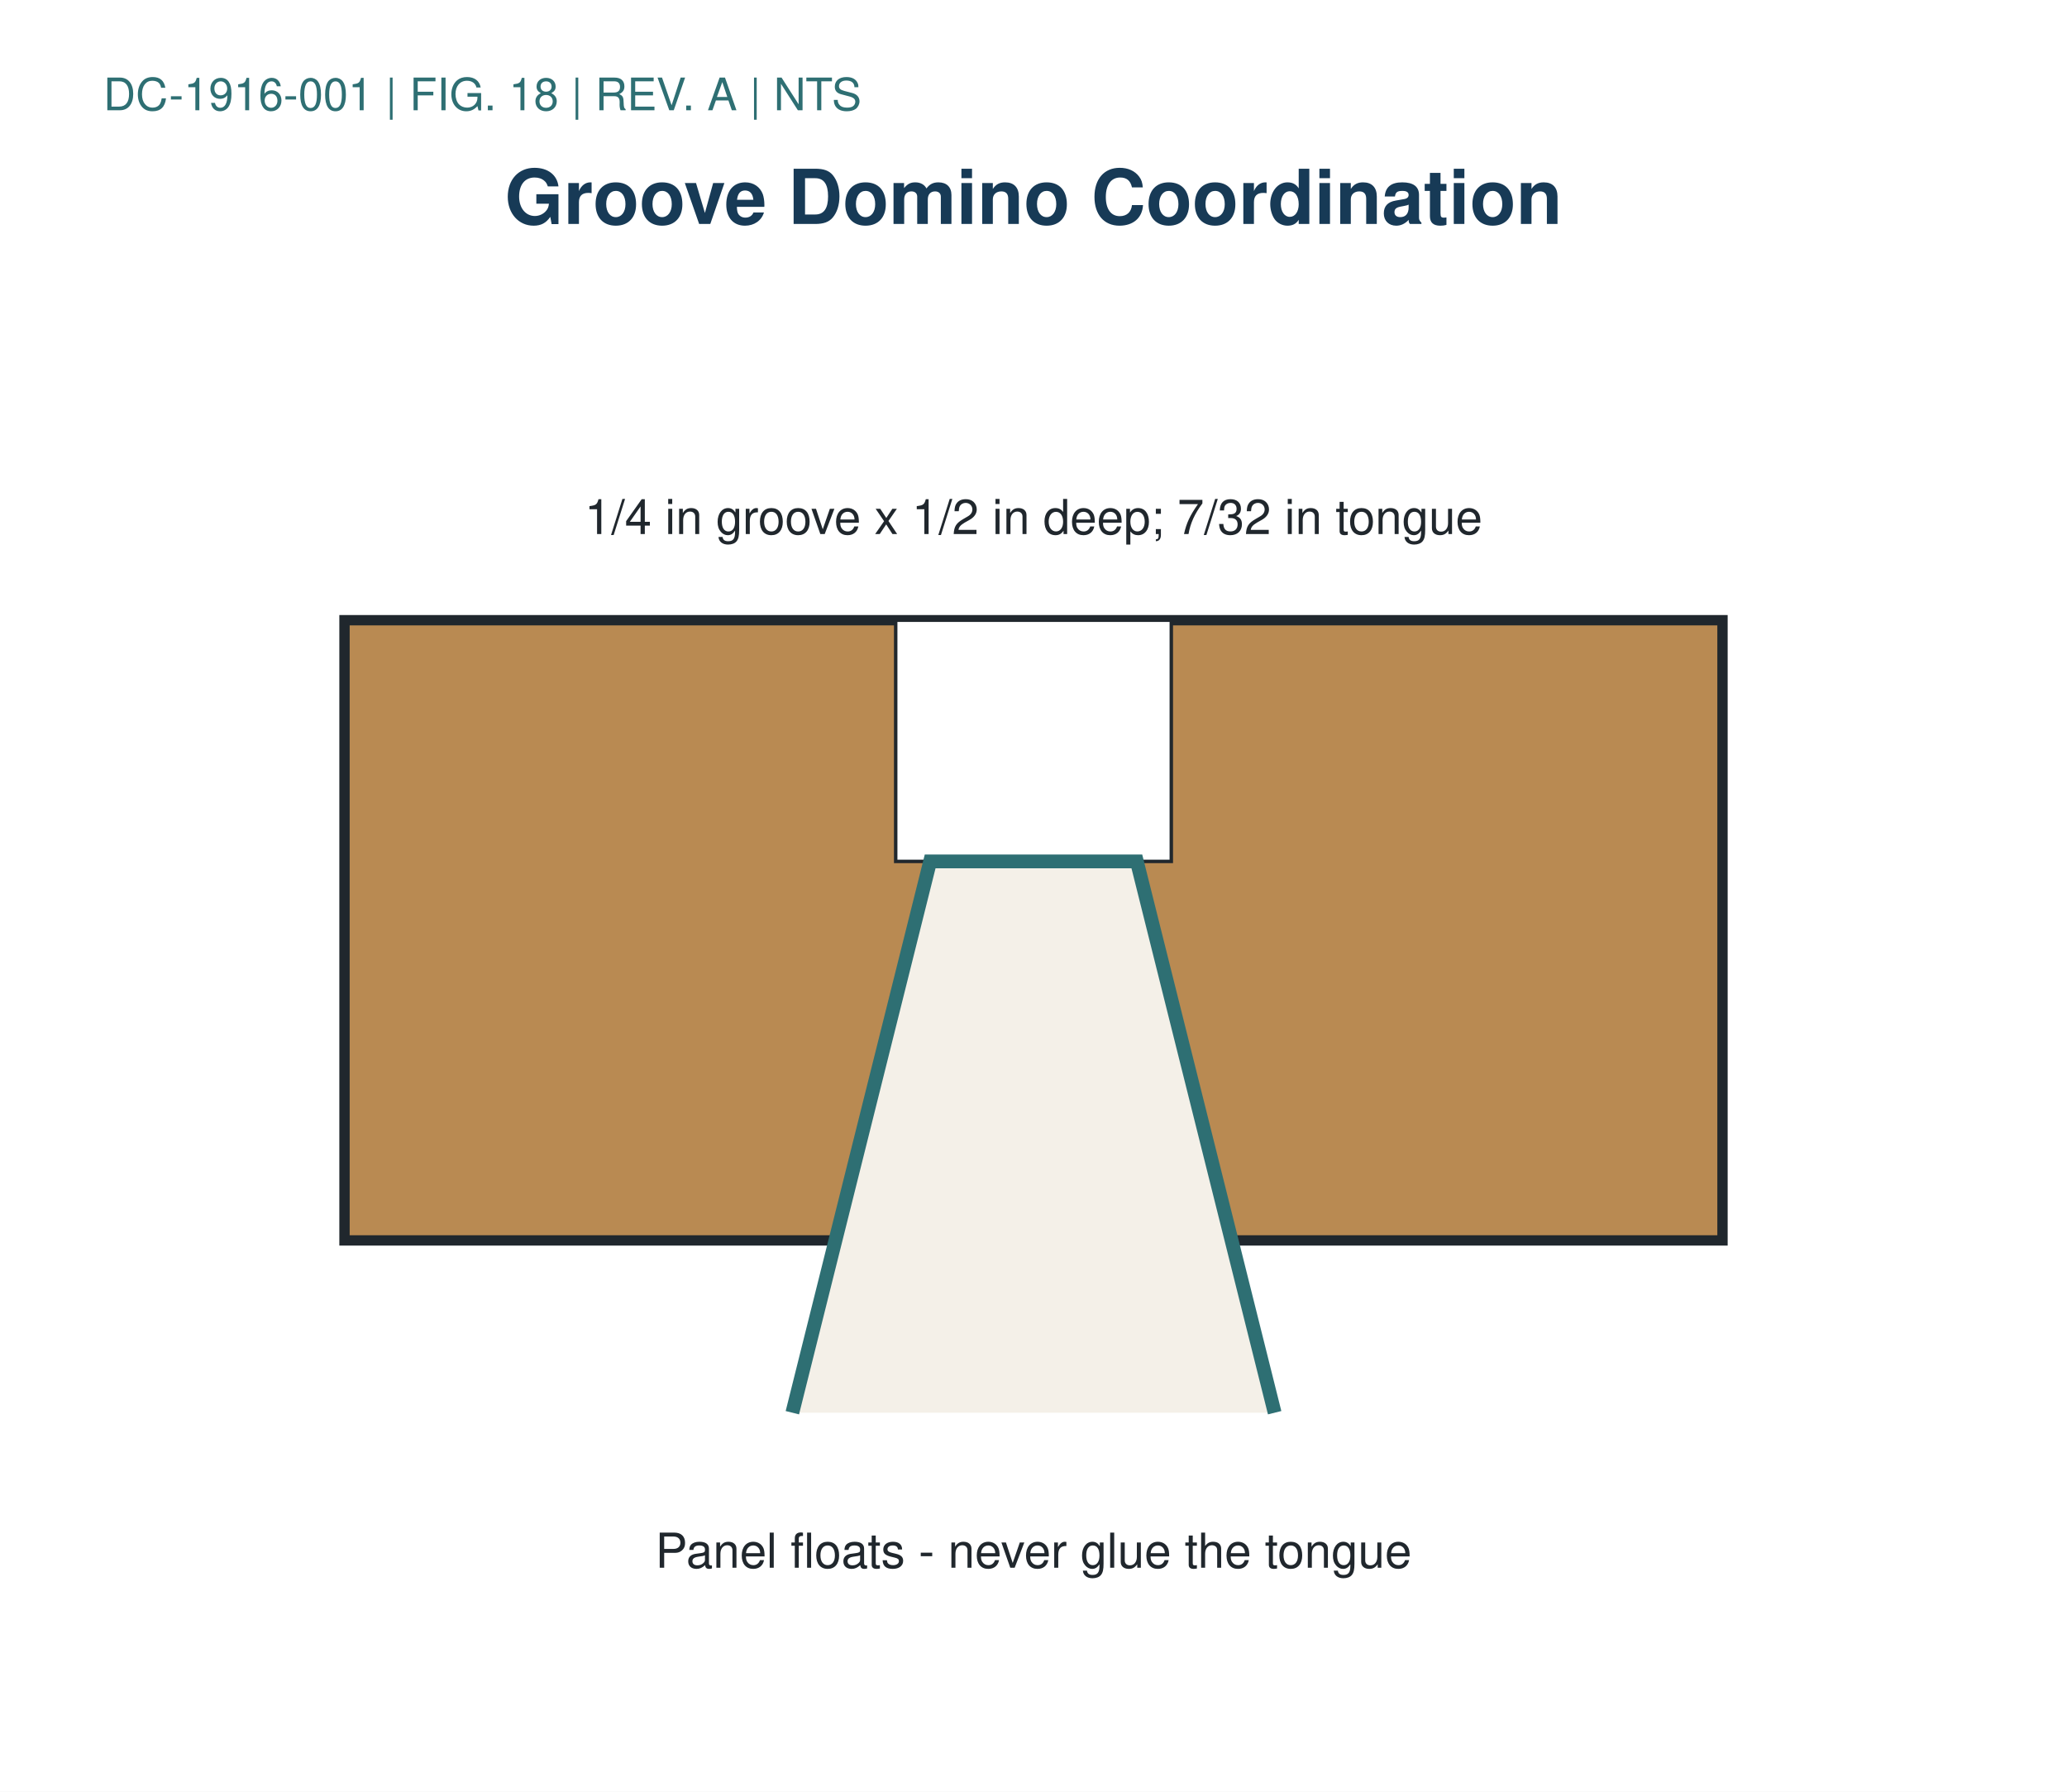
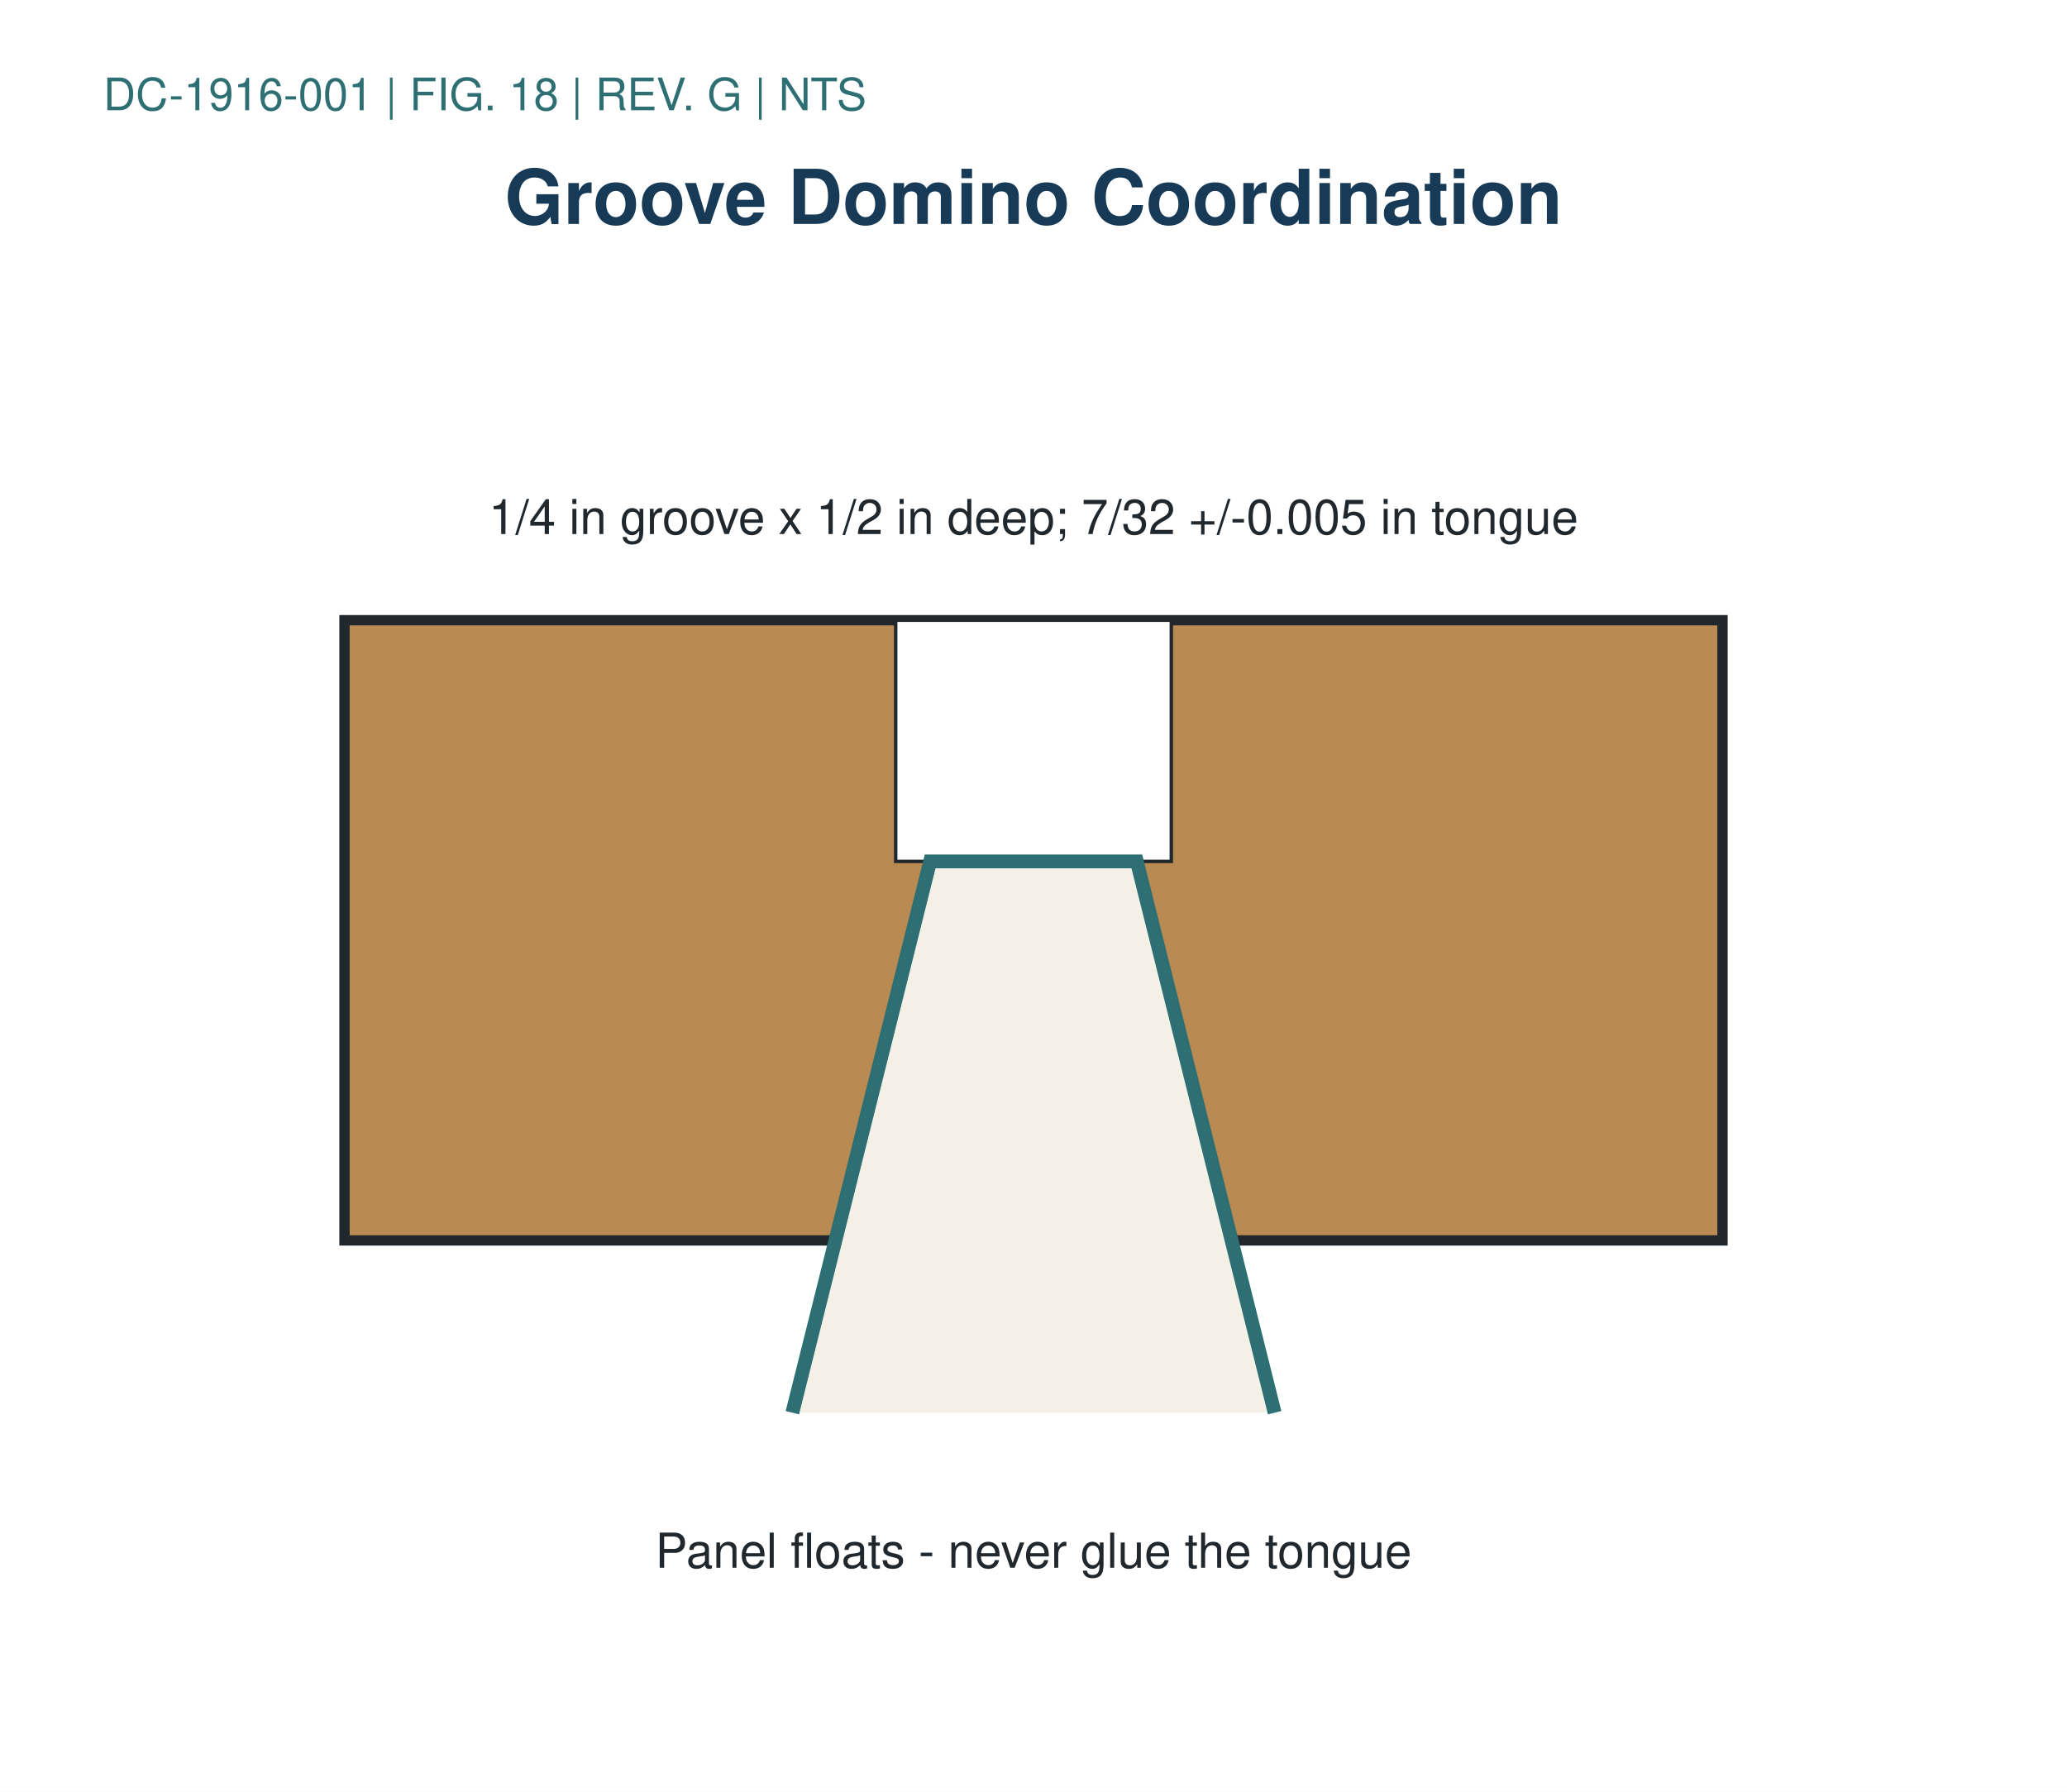
<svg xmlns="http://www.w3.org/2000/svg" width="600" height="520" viewBox="0 0 600 520">
  <defs>
    <marker id="a" markerWidth="8" markerHeight="8" refX="6" refY="3" orient="auto">
      <path d="M0,0 L0,6 L7,3 z" fill="#20272D" />
    </marker>
  </defs>
  <rect width="600" height="520" fill="white" />
-   <text x="30" y="32" font-family="Helvetica" font-size="13" fill="#2E6F73">DC-1916-001 | FIG. 18 | REV. A | NTS</text>
+   <text x="30" y="32" font-family="Helvetica" font-size="13" fill="#2E6F73">DC-1916-001 | FIG. 18 | REV. G | NTS</text>
  <text x="300" y="65" font-family="Helvetica" font-size="22" font-weight="bold" text-anchor="middle" fill="#173A56">Groove Domino Coordination</text>
  <g font-family="Helvetica" font-size="14" fill="#20272D">
    <rect x="100" y="180" width="400" height="180" fill="#B98A52" stroke="#20272D" stroke-width="3" />
    <rect x="260" y="180" width="80" height="70" fill="white" stroke="#20272D" />
    <path d="M230 410 L270 250 L330 250 L370 410" fill="#F4F0E8" stroke="#2E6F73" stroke-width="4" />
-     <text x="300" y="155" text-anchor="middle">1/4 in groove x 1/2 in deep; 7/32 in tongue</text>
+     <text x="300" y="155" text-anchor="middle">1/4 in groove x 1/2 in deep; 7/32 +/-0.005 in tongue</text>
    <text x="300" y="455" text-anchor="middle">Panel floats - never glue the tongue</text>
  </g>
</svg>
